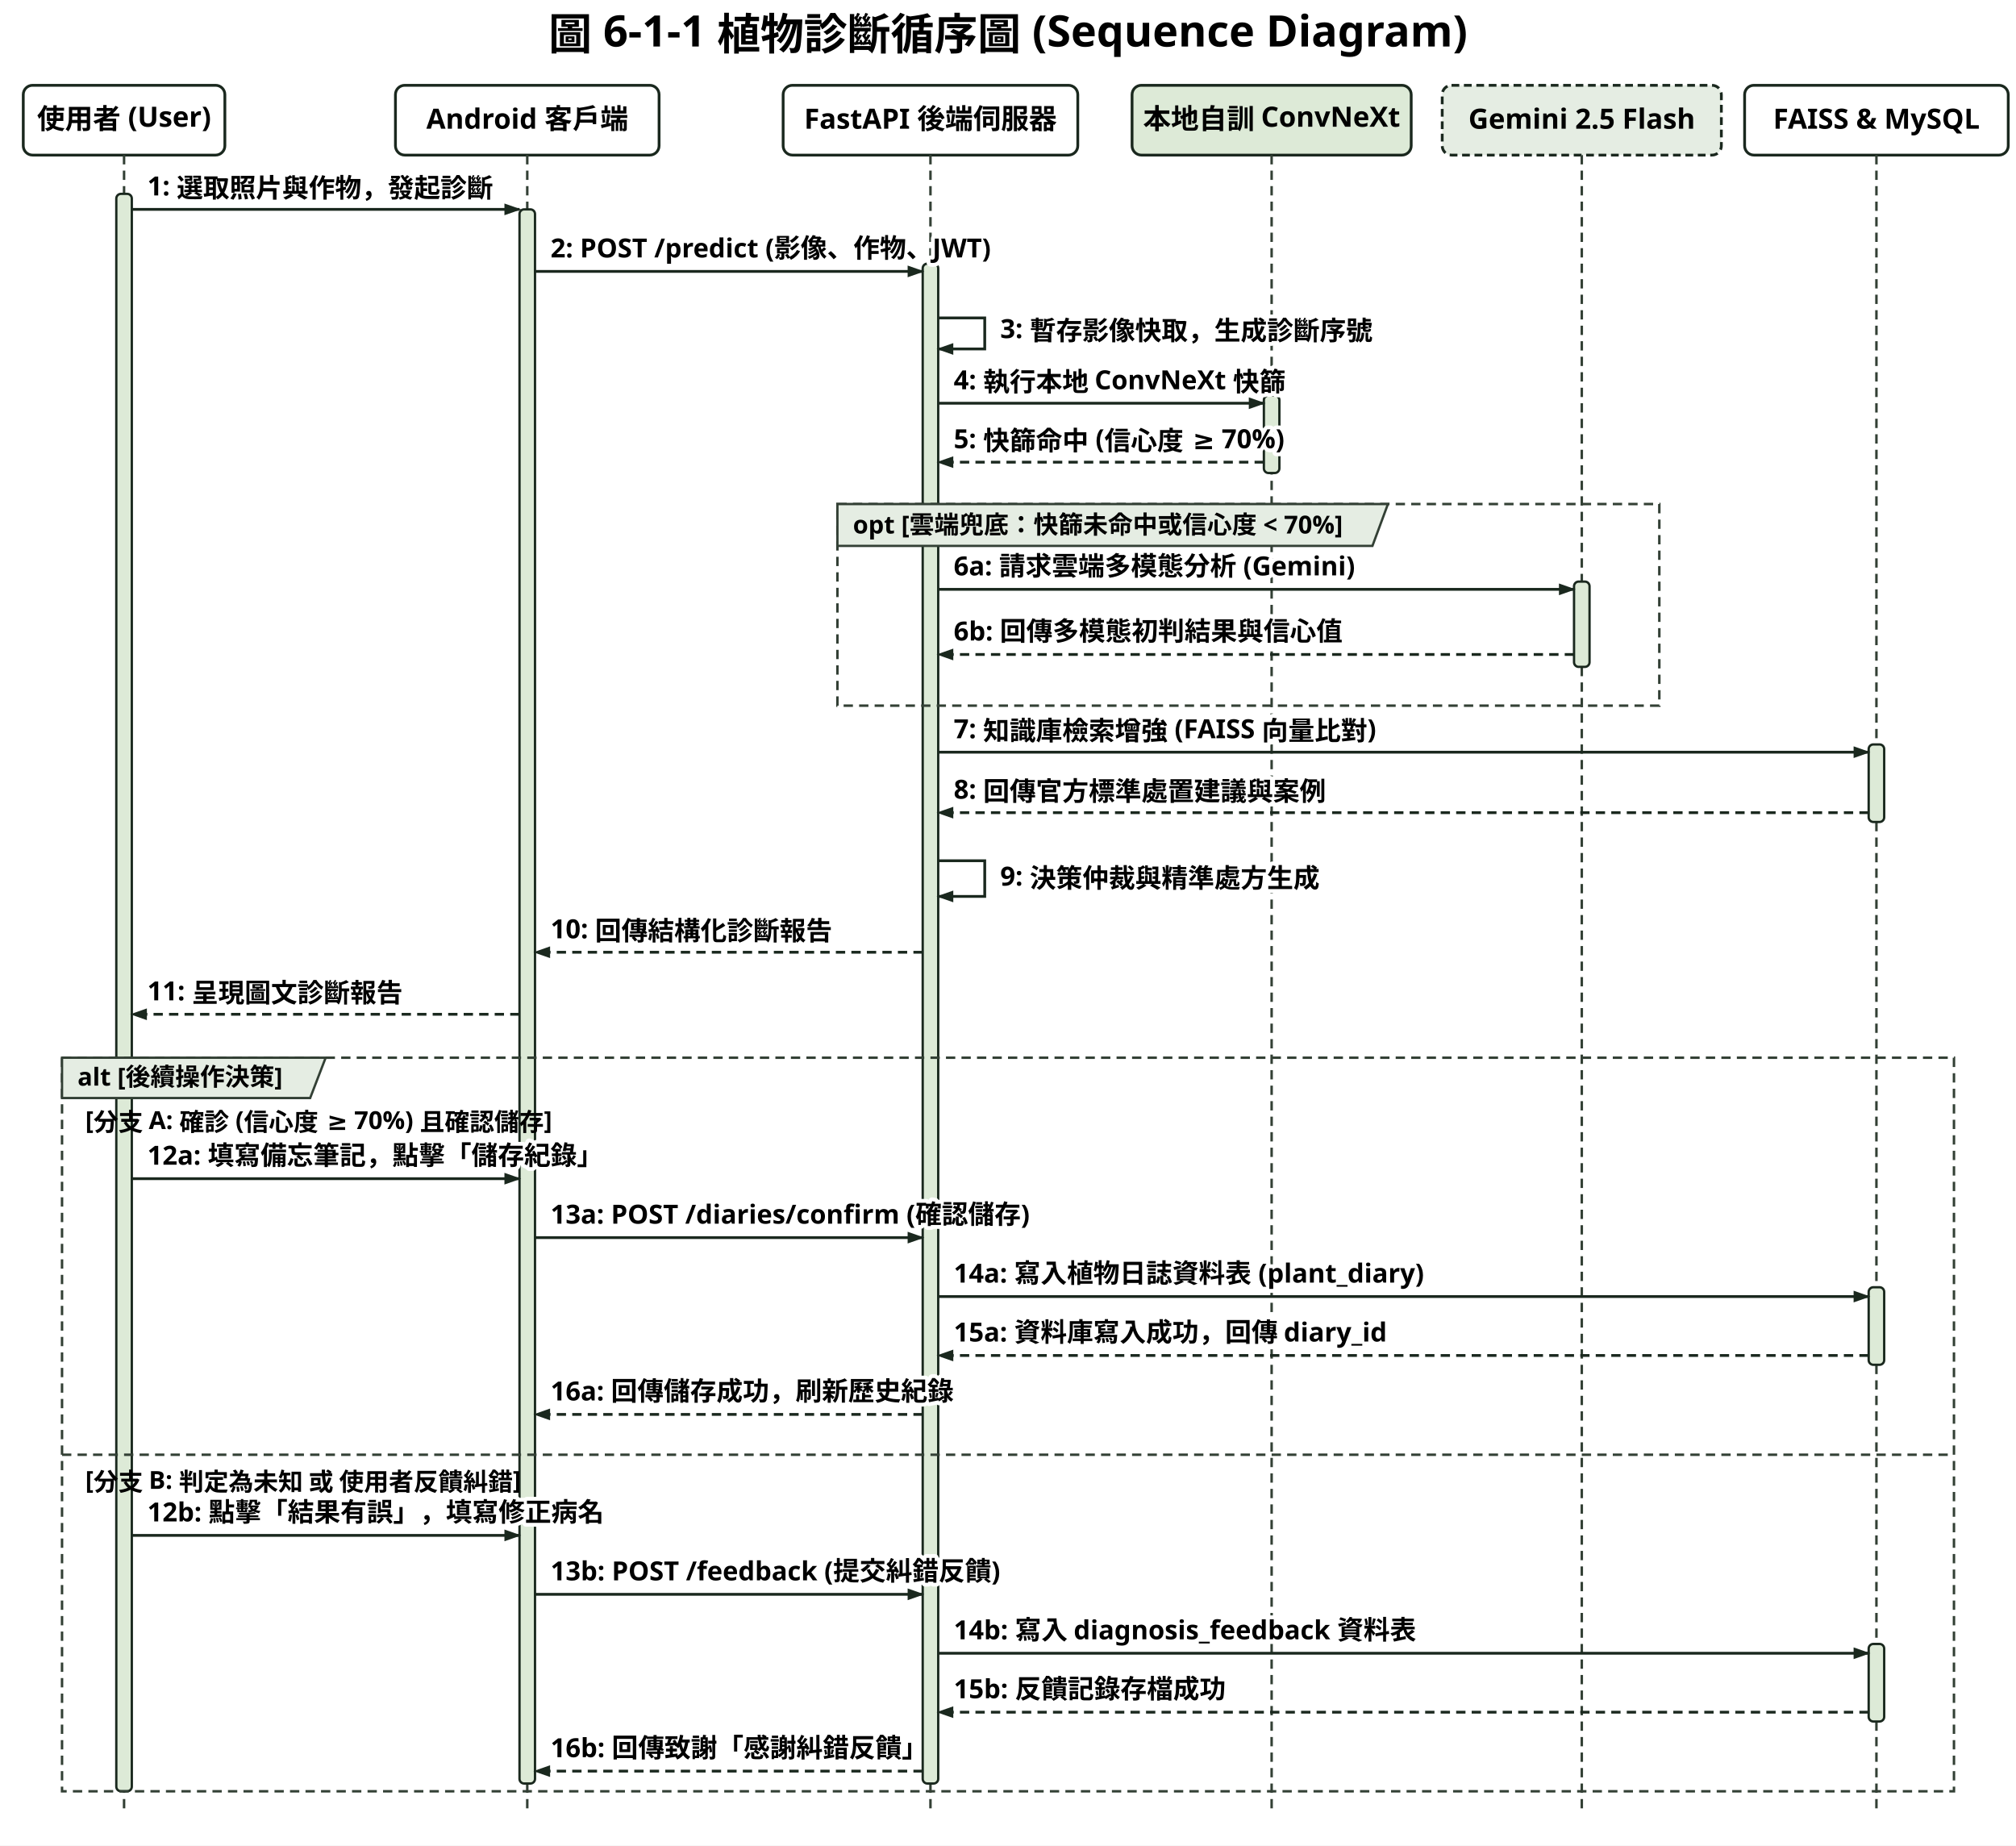
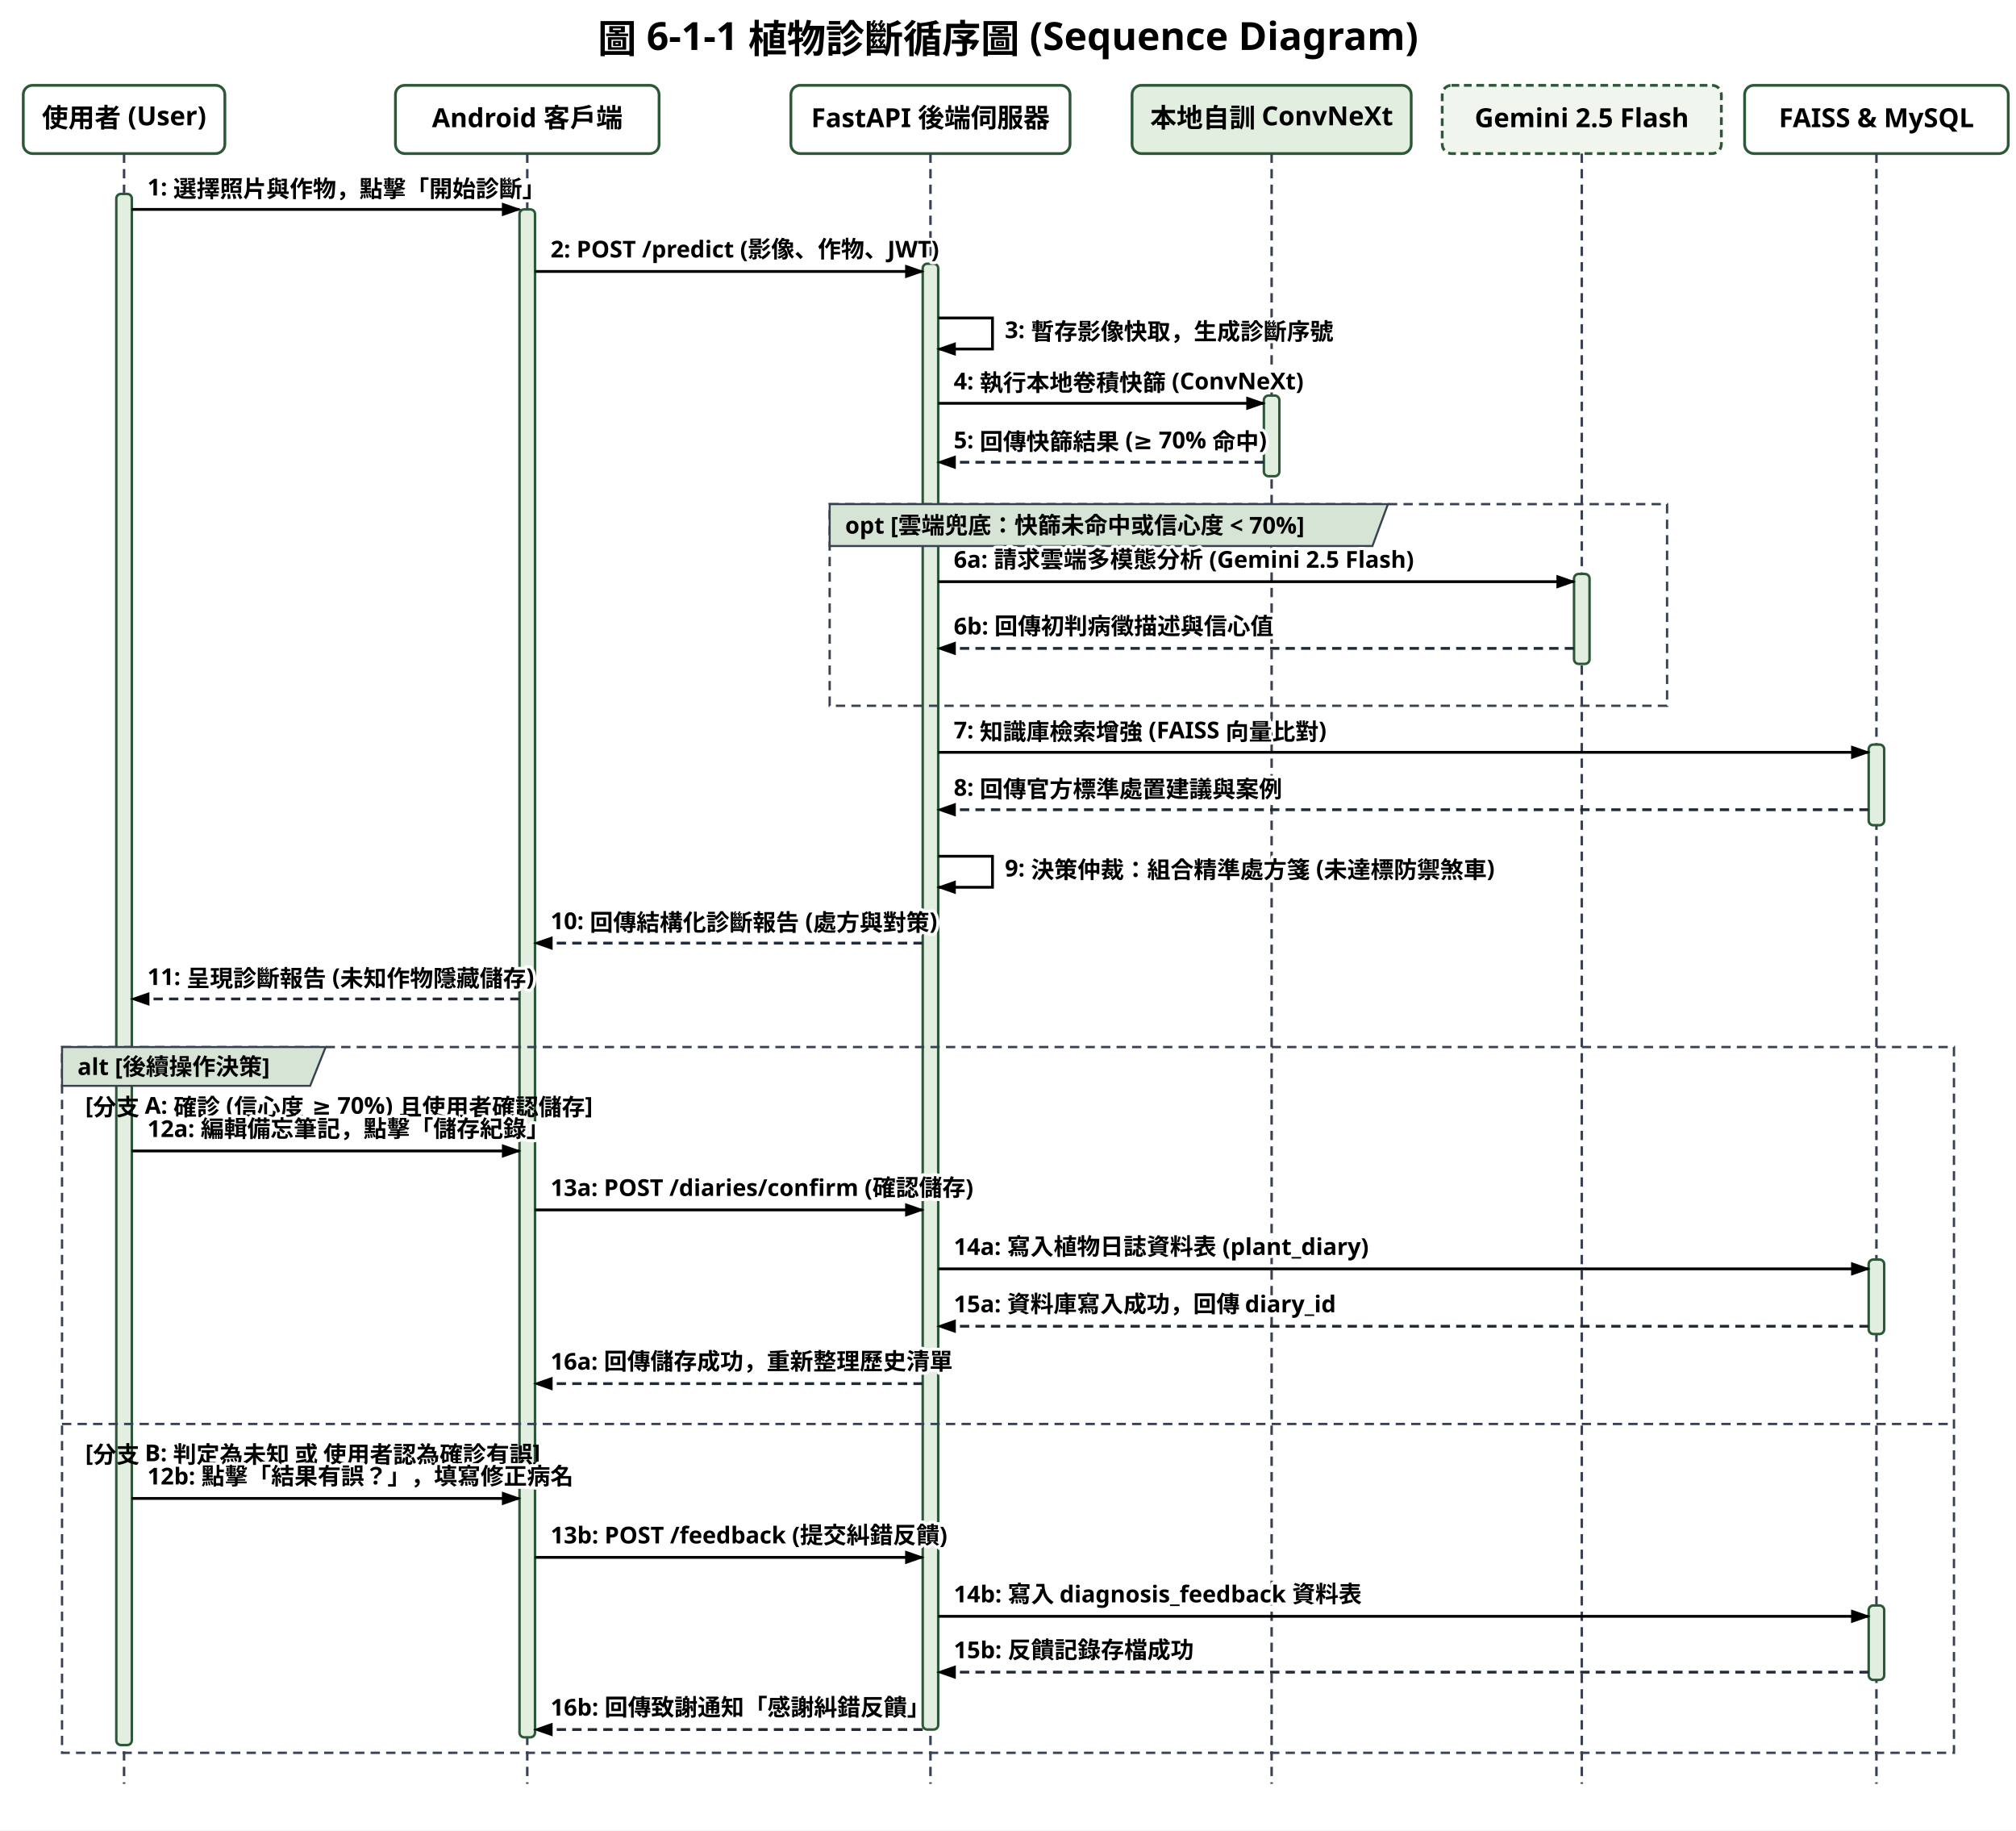
- <svg xmlns="http://www.w3.org/2000/svg" viewBox="0 0 1300 1190" width="1300" height="1190">
+ <svg xmlns="http://www.w3.org/2000/svg" viewBox="0 0 1300 1180" width="1300" height="1180">
  <defs>
    <style>
-       .title { font-family: 'Microsoft JhengHei', sans-serif; font-size: 28px; font-weight: bold; fill: #000000; }
-       .lifeline-box { fill: #FFFFFF; stroke: #1A281E; stroke-width: 1.8; rx: 6; ry: 6; }
-       .lifeline-local { fill: #DDEAD7; stroke: #1A281E; stroke-width: 1.8; rx: 6; ry: 6; }
-       .lifeline-cloud { fill: #E5EDE3; stroke: #1A281E; stroke-dasharray: 5,3; stroke-width: 1.8; rx: 6; ry: 6; }
-       .lifeline-title { font-family: 'Microsoft JhengHei', sans-serif; font-size: 18px; font-weight: bold; fill: #000000; text-anchor: middle; }
-       .lifeline-line { stroke: #334035; stroke-width: 1.6; stroke-dasharray: 6,4; }
-       .activation { fill: #DDEAD7; stroke: #1A281E; stroke-width: 1.5; rx: 3; ry: 3; }
+       .title { font-family: 'Microsoft JhengHei', 'PingFang TC', sans-serif; font-size: 25px; font-weight: bold; fill: #000000; }
+       .lifeline-box { fill: #FFFFFF; stroke: #2D5837; stroke-width: 1.8; rx: 6; ry: 6; }
+       .lifeline-local { fill: #E2EFE0; stroke: #2D5837; stroke-width: 1.8; rx: 6; ry: 6; }
+       .lifeline-cloud { fill: #F0F6EE; stroke: #2D5837; stroke-dasharray: 5,3; stroke-width: 1.8; rx: 6; ry: 6; }
+       .lifeline-title { font-family: 'Microsoft JhengHei', 'PingFang TC', sans-serif; font-size: 17px; font-weight: bold; fill: #000000; text-anchor: middle; }
+       .lifeline-line { stroke: #374151; stroke-width: 1.6; stroke-dasharray: 6,4; }
+       .activation { fill: #E2EFE0; stroke: #2D5837; stroke-width: 1.6; rx: 3; ry: 3; }
      
-       .msg-line { stroke: #1A281E; stroke-width: 1.8; fill: none; marker-end: url(#arrow); }
-       .return-line { stroke: #1A281E; stroke-width: 1.8; stroke-dasharray: 6,4; fill: none; marker-end: url(#arrow); }
-       .msg-text { font-family: 'Microsoft JhengHei', sans-serif; font-size: 17px; font-weight: bold; fill: #000000; paint-order: stroke fill; stroke: #ffffff; stroke-width: 5px; stroke-linejoin: round; }
-       .return-text { font-family: 'Microsoft JhengHei', sans-serif; font-size: 17px; font-weight: bold; fill: #000000; paint-order: stroke fill; stroke: #ffffff; stroke-width: 5px; stroke-linejoin: round; }
+       .msg-line { stroke: #000000; stroke-width: 1.8; fill: none; marker-end: url(#arrow); }
+       .return-line { stroke: #1F2937; stroke-width: 1.8; stroke-dasharray: 6,4; fill: none; marker-end: url(#arrow); }
+       .msg-text { font-family: 'Microsoft JhengHei', 'PingFang TC', sans-serif; font-size: 15px; font-weight: bold; fill: #000000; paint-order: stroke fill; stroke: #ffffff; stroke-width: 4px; stroke-linejoin: round; }
+       .return-text { font-family: 'Microsoft JhengHei', 'PingFang TC', sans-serif; font-size: 15px; font-weight: bold; fill: #000000; paint-order: stroke fill; stroke: #ffffff; stroke-width: 4px; stroke-linejoin: round; }
      
-       .frame-box { fill: none; stroke: #334035; stroke-width: 1.6; stroke-dasharray: 6,4; }
-       .frame-header { fill: #E5EDE3; stroke: #334035; stroke-width: 1.5; }
-       .frame-text { font-family: 'Microsoft JhengHei', sans-serif; font-size: 16px; font-weight: bold; fill: #000000; }
-       .branch-title { font-family: 'Microsoft JhengHei', sans-serif; font-size: 16px; font-weight: bold; fill: #000000; }
-       .divider-line { stroke: #334035; stroke-width: 1.6; stroke-dasharray: 6,4; }
+       .frame-box { fill: none; stroke: #374151; stroke-width: 1.5; stroke-dasharray: 6,4; }
+       .frame-header { fill: #D6E4D5; stroke: #374151; stroke-width: 1.3; }
+       .frame-text { font-family: 'Microsoft JhengHei', 'PingFang TC', sans-serif; font-size: 15px; font-weight: bold; fill: #000000; }
+       .branch-title { font-family: 'Microsoft JhengHei', 'PingFang TC', sans-serif; font-size: 15px; font-weight: bold; fill: #000000; }
+       .divider-line { stroke: #374151; stroke-width: 1.5; stroke-dasharray: 6,4; }
    </style>
-     <marker id="arrow" viewBox="0 0 10 10" refX="9" refY="5" markerWidth="6" markerHeight="6" orient="auto-start-reverse">
-       <path d="M 0 1.5 L 10 5 L 0 8.5 z" fill="#1A281E" />
+     <marker id="arrow" viewBox="0 0 10 10" refX="9" refY="5" markerWidth="7" markerHeight="7" orient="auto-start-reverse">
+       <path d="M 0 1.5 L 10 5 L 0 8.5 z" fill="#000000" />
    </marker>
  </defs>
  <rect width="100%" height="100%" fill="#ffffff" />
-   <text x="650" y="32" class="title" text-anchor="middle">圖 6-1-1 植物診斷循序圖 (Sequence Diagram)</text>
-   <rect x="15" y="55" width="130" height="45" class="lifeline-box" />
-   <text x="80" y="83" class="lifeline-title">使用者 (User)</text>
-   <line x1="80" y1="100" x2="80" y2="1170" class="lifeline-line" />
-   <rect x="255" y="55" width="170" height="45" class="lifeline-box" />
-   <text x="340" y="83" class="lifeline-title">Android 客戶端</text>
-   <line x1="340" y1="100" x2="340" y2="1170" class="lifeline-line" />
-   <rect x="505" y="55" width="190" height="45" class="lifeline-box" />
-   <text x="600" y="83" class="lifeline-title">FastAPI 後端伺服器</text>
-   <line x1="600" y1="100" x2="600" y2="1170" class="lifeline-line" />
-   <rect x="730" y="55" width="180" height="45" class="lifeline-local" />
-   <text x="820" y="83" class="lifeline-title">本地自訓 ConvNeXt</text>
-   <line x1="820" y1="100" x2="820" y2="1170" class="lifeline-line" />
-   <rect x="930" y="55" width="180" height="45" class="lifeline-cloud" />
-   <text x="1020" y="83" class="lifeline-title">Gemini 2.5 Flash</text>
-   <line x1="1020" y1="100" x2="1020" y2="1170" class="lifeline-line" />
-   <rect x="1125" y="55" width="170" height="45" class="lifeline-box" />
-   <text x="1210" y="83" class="lifeline-title">FAISS &amp; MySQL</text>
-   <line x1="1210" y1="100" x2="1210" y2="1170" class="lifeline-line" />
-   <rect x="75" y="125" width="10" height="1030" class="activation" />
-   <rect x="335" y="135" width="10" height="1015" class="activation" />
-   <rect x="595" y="170" width="10" height="980" class="activation" />
-   <rect x="815" y="255" width="10" height="50" class="activation" />
-   <rect x="1015" y="375" width="10" height="55" class="activation" />
-   <rect x="1205" y="480" width="10" height="50" class="activation" />
-   <rect x="1205" y="830" width="10" height="50" class="activation" />
-   <rect x="1205" y="1060" width="10" height="50" class="activation" />
+   <text x="650" y="34" class="title" text-anchor="middle">圖 6-1-1 植物診斷循序圖 (Sequence Diagram)</text>
+   <rect x="15" y="55" width="130" height="44" class="lifeline-box" />
+   <text x="80" y="82" class="lifeline-title">使用者 (User)</text>
+   <line x1="80" y1="99" x2="80" y2="1150" class="lifeline-line" />
+   <rect x="255" y="55" width="170" height="44" class="lifeline-box" />
+   <text x="340" y="82" class="lifeline-title">Android 客戶端</text>
+   <line x1="340" y1="99" x2="340" y2="1150" class="lifeline-line" />
+   <rect x="510" y="55" width="180" height="44" class="lifeline-box" />
+   <text x="600" y="82" class="lifeline-title">FastAPI 後端伺服器</text>
+   <line x1="600" y1="99" x2="600" y2="1150" class="lifeline-line" />
+   <rect x="730" y="55" width="180" height="44" class="lifeline-local" />
+   <text x="820" y="82" class="lifeline-title">本地自訓 ConvNeXt</text>
+   <line x1="820" y1="99" x2="820" y2="1150" class="lifeline-line" />
+   <rect x="930" y="55" width="180" height="44" class="lifeline-cloud" />
+   <text x="1020" y="82" class="lifeline-title">Gemini 2.5 Flash</text>
+   <line x1="1020" y1="99" x2="1020" y2="1150" class="lifeline-line" />
+   <rect x="1125" y="55" width="170" height="44" class="lifeline-box" />
+   <text x="1210" y="82" class="lifeline-title">FAISS &amp; MySQL</text>
+   <line x1="1210" y1="99" x2="1210" y2="1150" class="lifeline-line" />
+   <rect x="75" y="125" width="10" height="1000" class="activation" />
+   <rect x="335" y="135" width="10" height="985" class="activation" />
+   <rect x="595" y="170" width="10" height="945" class="activation" />
+   <rect x="815" y="255" width="10" height="52" class="activation" />
+   <rect x="1015" y="370" width="10" height="58" class="activation" />
+   <rect x="1205" y="480" width="10" height="52" class="activation" />
+   <rect x="1205" y="812" width="10" height="48" class="activation" />
+   <rect x="1205" y="1035" width="10" height="48" class="activation" />
  <line x1="85" y1="135" x2="335" y2="135" class="msg-line" />
-   <text x="95" y="126" class="msg-text">1: 選取照片與作物，發起診斷</text>
+   <text x="95" y="126" class="msg-text">1: 選擇照片與作物，點擊「開始診斷」</text>
  <line x1="345" y1="175" x2="595" y2="175" class="msg-line" />
  <text x="355" y="166" class="msg-text">2: POST /predict (影像、作物、JWT)</text>
-   <path d="M 605 205 L 635 205 L 635 225 L 605 225" class="msg-line" />
-   <text x="645" y="218" class="msg-text">3: 暫存影像快取，生成診斷序號</text>
+   <path d="M 605 205 L 640 205 L 640 225 L 605 225" class="msg-line" />
+   <text x="648" y="218" class="msg-text">3: 暫存影像快取，生成診斷序號</text>
  <line x1="605" y1="260" x2="815" y2="260" class="msg-line" />
-   <text x="615" y="251" class="msg-text">4: 執行本地 ConvNeXt 快篩</text>
+   <text x="615" y="251" class="msg-text">4: 執行本地卷積快篩 (ConvNeXt)</text>
  <line x1="815" y1="298" x2="605" y2="298" class="return-line" />
-   <text x="615" y="289" class="return-text">5: 快篩命中 (信心度 ≥ 70%)</text>
-   <rect x="540" y="325" width="530" height="130" class="frame-box" />
-   <polygon points="540,325 895,325 885,352 540,352" class="frame-header" />
-   <text x="550" y="344" class="frame-text">opt [雲端兜底：快篩未命中或信心度 &lt; 70%]</text>
-   <line x1="605" y1="380" x2="1015" y2="380" class="msg-line" />
-   <text x="615" y="371" class="msg-text">6a: 請求雲端多模態分析 (Gemini)</text>
-   <line x1="1015" y1="422" x2="605" y2="422" class="return-line" />
-   <text x="615" y="413" class="return-text">6b: 回傳多模態初判結果與信心值</text>
+   <text x="615" y="289" class="return-text">5: 回傳快篩結果 (≥ 70% 命中)</text>
+   <rect x="535" y="325" width="540" height="130" class="frame-box" />
+   <polygon points="535,325 895,325 885,352 535,352" class="frame-header" />
+   <text x="545" y="344" class="frame-text">opt [雲端兜底：快篩未命中或信心度 &lt; 70%]</text>
+   <line x1="605" y1="375" x2="1015" y2="375" class="msg-line" />
+   <text x="615" y="366" class="msg-text">6a: 請求雲端多模態分析 (Gemini 2.5 Flash)</text>
+   <line x1="1015" y1="418" x2="605" y2="418" class="return-line" />
+   <text x="615" y="409" class="return-text">6b: 回傳初判病徵描述與信心值</text>
  <line x1="605" y1="485" x2="1205" y2="485" class="msg-line" />
  <text x="615" y="476" class="msg-text">7: 知識庫檢索增強 (FAISS 向量比對)</text>
-   <line x1="1205" y1="524" x2="605" y2="524" class="return-line" />
-   <text x="615" y="515" class="return-text">8: 回傳官方標準處置建議與案例</text>
-   <path d="M 605 555 L 635 555 L 635 578 L 605 578" class="msg-line" />
-   <text x="645" y="571" class="msg-text">9: 決策仲裁與精準處方生成</text>
-   <line x1="595" y1="614" x2="345" y2="614" class="return-line" />
-   <text x="355" y="605" class="return-text">10: 回傳結構化診斷報告</text>
-   <line x1="335" y1="654" x2="85" y2="654" class="return-line" />
-   <text x="95" y="645" class="return-text">11: 呈現圖文診斷報告</text>
-   <rect x="40" y="682" width="1220" height="473" class="frame-box" />
-   <polygon points="40,682 210,682 200,708 40,708" class="frame-header" />
-   <text x="50" y="700" class="frame-text">alt [後續操作決策]</text>
-   <text x="55" y="728" class="branch-title">[分支 A: 確診 (信心度 ≥ 70%) 且確認儲存]</text>
-   <line x1="85" y1="760" x2="335" y2="760" class="msg-line" />
-   <text x="95" y="751" class="msg-text">12a: 填寫備忘筆記，點擊「儲存紀錄」</text>
-   <line x1="345" y1="798" x2="595" y2="798" class="msg-line" />
-   <text x="355" y="789" class="msg-text">13a: POST /diaries/confirm (確認儲存)</text>
-   <line x1="605" y1="836" x2="1205" y2="836" class="msg-line" />
-   <text x="615" y="827" class="msg-text">14a: 寫入植物日誌資料表 (plant_diary)</text>
-   <line x1="1205" y1="874" x2="605" y2="874" class="return-line" />
-   <text x="615" y="865" class="return-text">15a: 資料庫寫入成功，回傳 diary_id</text>
-   <line x1="595" y1="912" x2="345" y2="912" class="return-line" />
-   <text x="355" y="903" class="return-text">16a: 回傳儲存成功，刷新歷史紀錄</text>
-   <line x1="40" y1="938" x2="1260" y2="938" class="divider-line" />
-   <text x="55" y="960" class="branch-title">[分支 B: 判定為未知 或 使用者反饋糾錯]</text>
-   <line x1="85" y1="990" x2="335" y2="990" class="msg-line" />
-   <text x="95" y="981" class="msg-text">12b: 點擊「結果有誤」，填寫修正病名</text>
-   <line x1="345" y1="1028" x2="595" y2="1028" class="msg-line" />
-   <text x="355" y="1019" class="msg-text">13b: POST /feedback (提交糾錯反饋)</text>
-   <line x1="605" y1="1066" x2="1205" y2="1066" class="msg-line" />
-   <text x="615" y="1057" class="msg-text">14b: 寫入 diagnosis_feedback 資料表</text>
-   <line x1="1205" y1="1104" x2="605" y2="1104" class="return-line" />
-   <text x="615" y="1095" class="return-text">15b: 反饋記錄存檔成功</text>
-   <line x1="595" y1="1142" x2="345" y2="1142" class="return-line" />
-   <text x="355" y="1133" class="return-text">16b: 回傳致謝「感謝糾錯反饋」</text>
+   <line x1="1205" y1="522" x2="605" y2="522" class="return-line" />
+   <text x="615" y="513" class="return-text">8: 回傳官方標準處置建議與案例</text>
+   <path d="M 605 552 L 640 552 L 640 572 L 605 572" class="msg-line" />
+   <text x="648" y="565" class="msg-text">9: 決策仲裁：組合精準處方箋 (未達標防禦煞車)</text>
+   <line x1="595" y1="608" x2="345" y2="608" class="return-line" />
+   <text x="355" y="599" class="return-text">10: 回傳結構化診斷報告 (處方與對策)</text>
+   <line x1="335" y1="644" x2="85" y2="644" class="return-line" />
+   <text x="95" y="635" class="return-text">11: 呈現診斷報告 (未知作物隱藏儲存)</text>
+   <rect x="40" y="675" width="1220" height="455" class="frame-box" />
+   <polygon points="40,675 210,675 200,700 40,700" class="frame-header" />
+   <text x="50" y="693" class="frame-text">alt [後續操作決策]</text>
+   <text x="55" y="718" class="branch-title">[分支 A: 確診 (信心度 ≥ 70%) 且使用者確認儲存]</text>
+   <line x1="85" y1="742" x2="335" y2="742" class="msg-line" />
+   <text x="95" y="733" class="msg-text">12a: 編輯備忘筆記，點擊「儲存紀錄」</text>
+   <line x1="345" y1="780" x2="595" y2="780" class="msg-line" />
+   <text x="355" y="771" class="msg-text">13a: POST /diaries/confirm (確認儲存)</text>
+   <line x1="605" y1="818" x2="1205" y2="818" class="msg-line" />
+   <text x="615" y="809" class="msg-text">14a: 寫入植物日誌資料表 (plant_diary)</text>
+   <line x1="1205" y1="855" x2="605" y2="855" class="return-line" />
+   <text x="615" y="846" class="return-text">15a: 資料庫寫入成功，回傳 diary_id</text>
+   <line x1="595" y1="892" x2="345" y2="892" class="return-line" />
+   <text x="355" y="883" class="return-text">16a: 回傳儲存成功，重新整理歷史清單</text>
+   <line x1="40" y1="918" x2="1260" y2="918" class="divider-line" />
+   <text x="55" y="942" class="branch-title">[分支 B: 判定為未知 或 使用者認為確診有誤]</text>
+   <line x1="85" y1="966" x2="335" y2="966" class="msg-line" />
+   <text x="95" y="957" class="msg-text">12b: 點擊「結果有誤？」，填寫修正病名</text>
+   <line x1="345" y1="1004" x2="595" y2="1004" class="msg-line" />
+   <text x="355" y="995" class="msg-text">13b: POST /feedback (提交糾錯反饋)</text>
+   <line x1="605" y1="1042" x2="1205" y2="1042" class="msg-line" />
+   <text x="615" y="1033" class="msg-text">14b: 寫入 diagnosis_feedback 資料表</text>
+   <line x1="1205" y1="1078" x2="605" y2="1078" class="return-line" />
+   <text x="615" y="1069" class="return-text">15b: 反饋記錄存檔成功</text>
+   <line x1="595" y1="1115" x2="345" y2="1115" class="return-line" />
+   <text x="355" y="1106" class="return-text">16b: 回傳致謝通知「感謝糾錯反饋」</text>
</svg>
